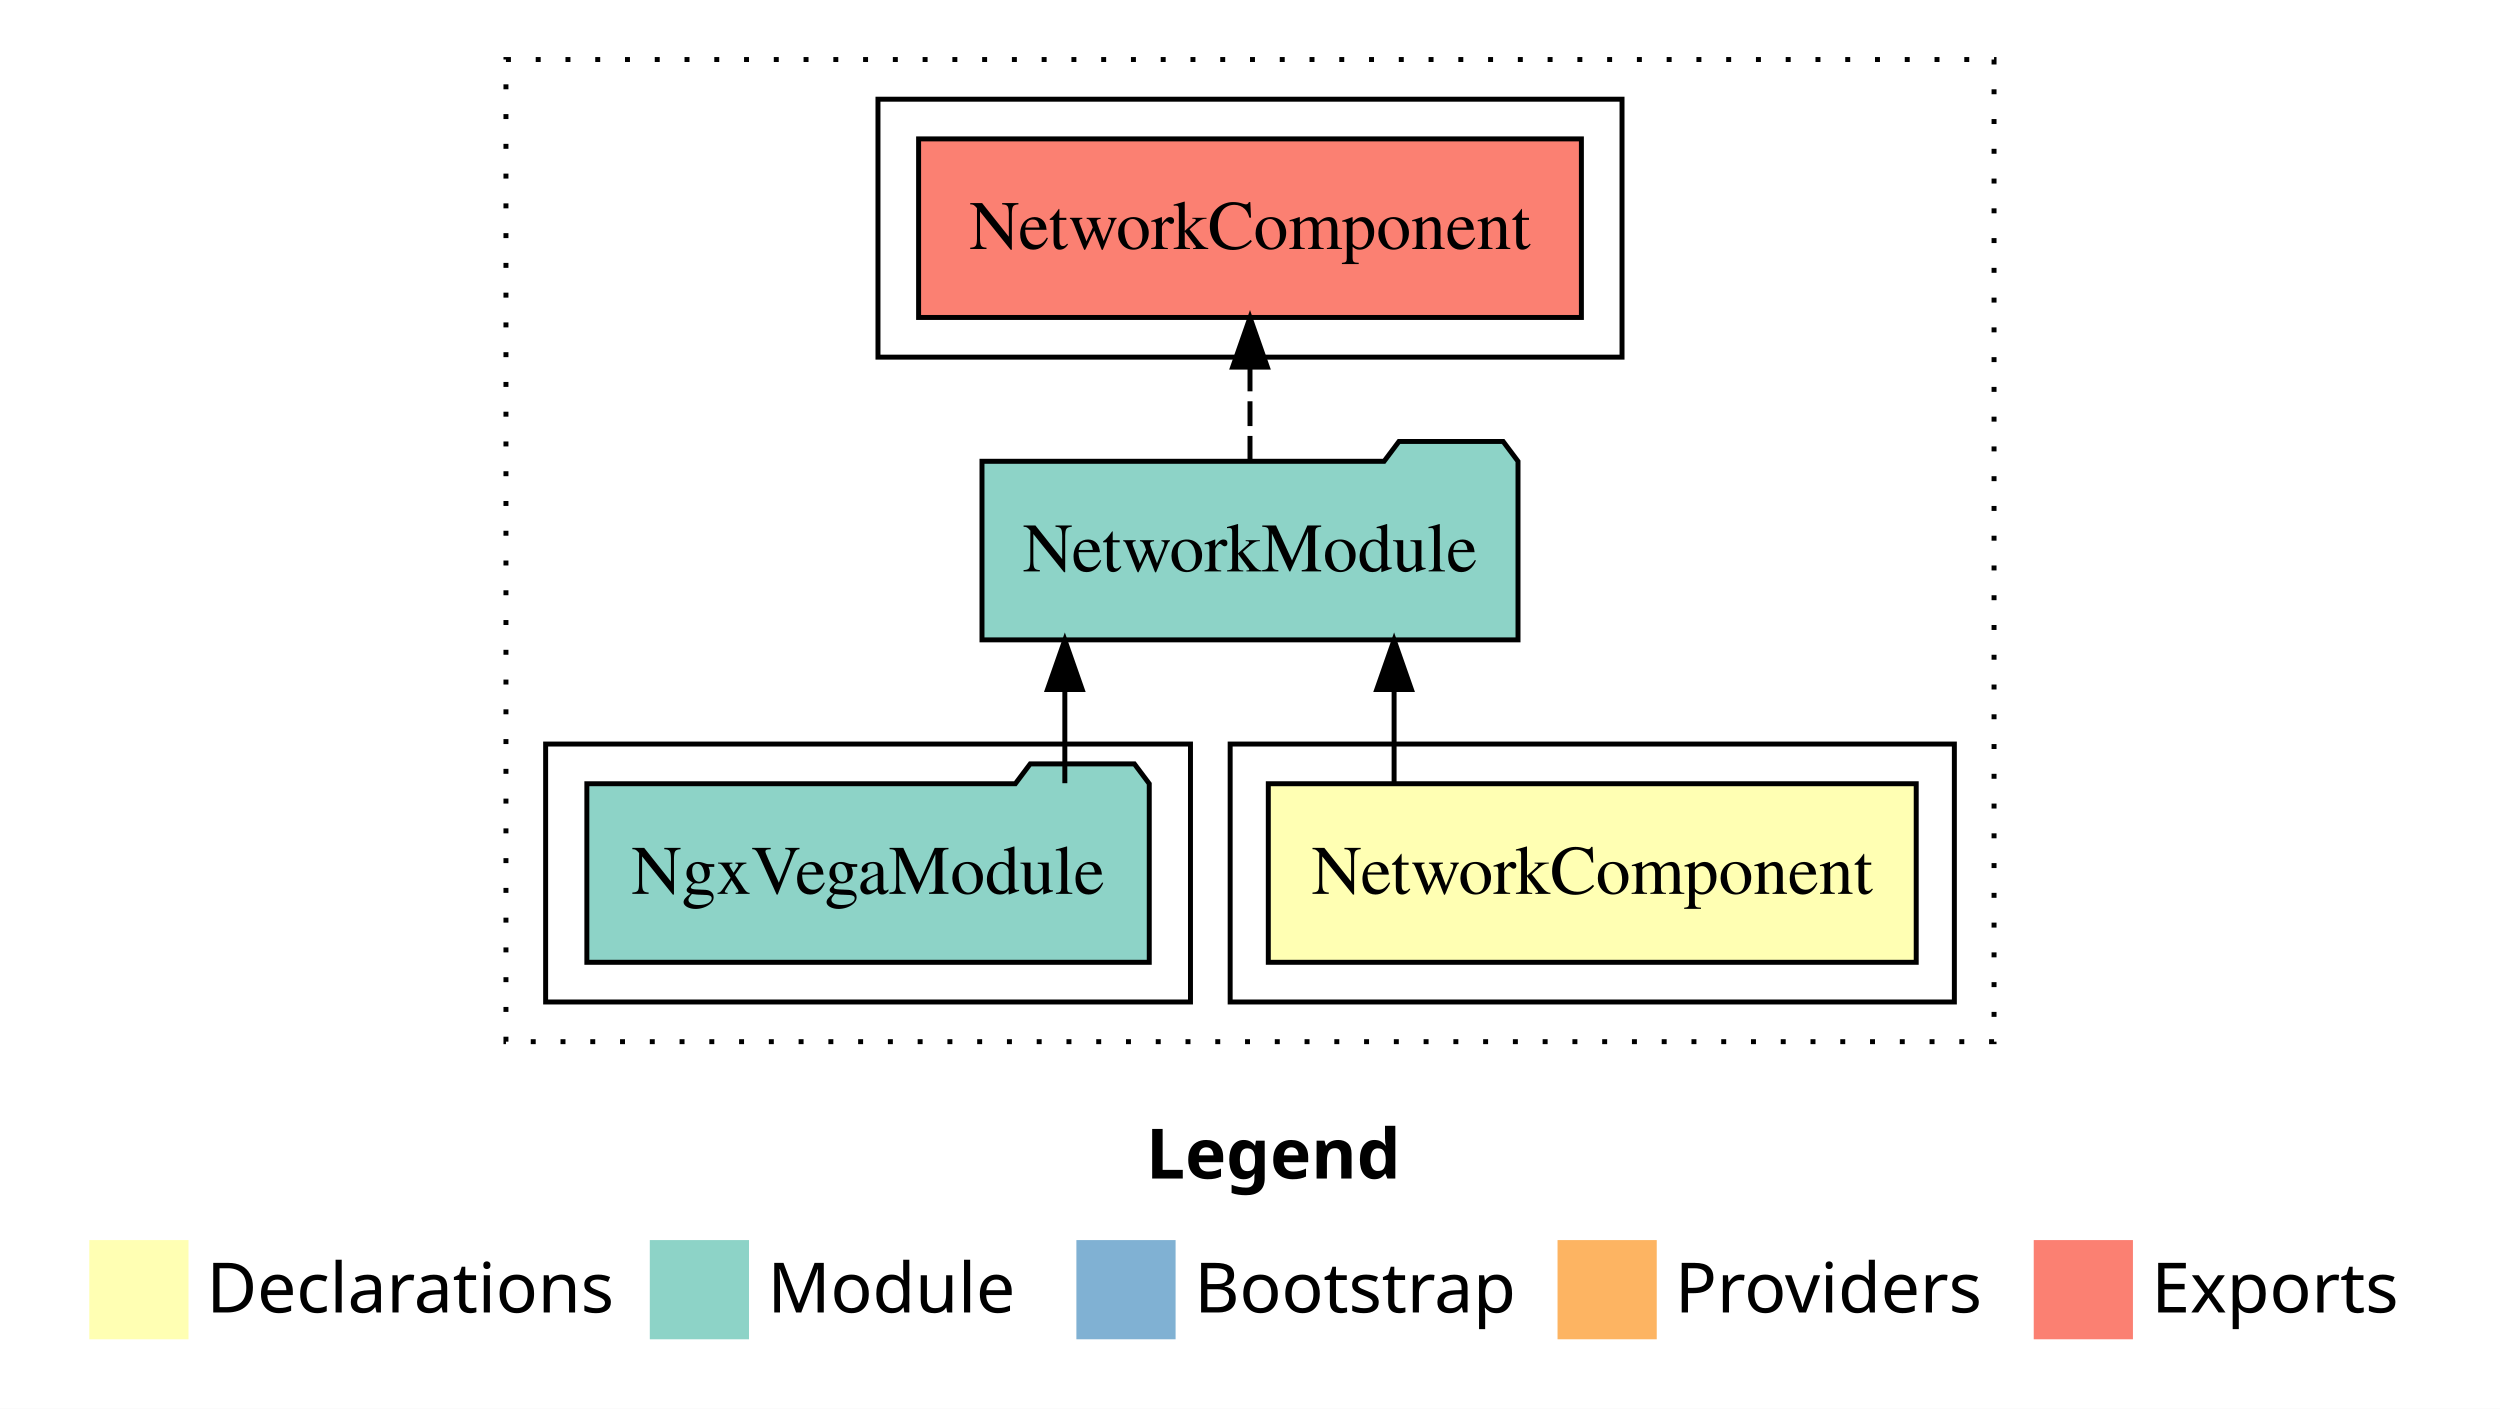
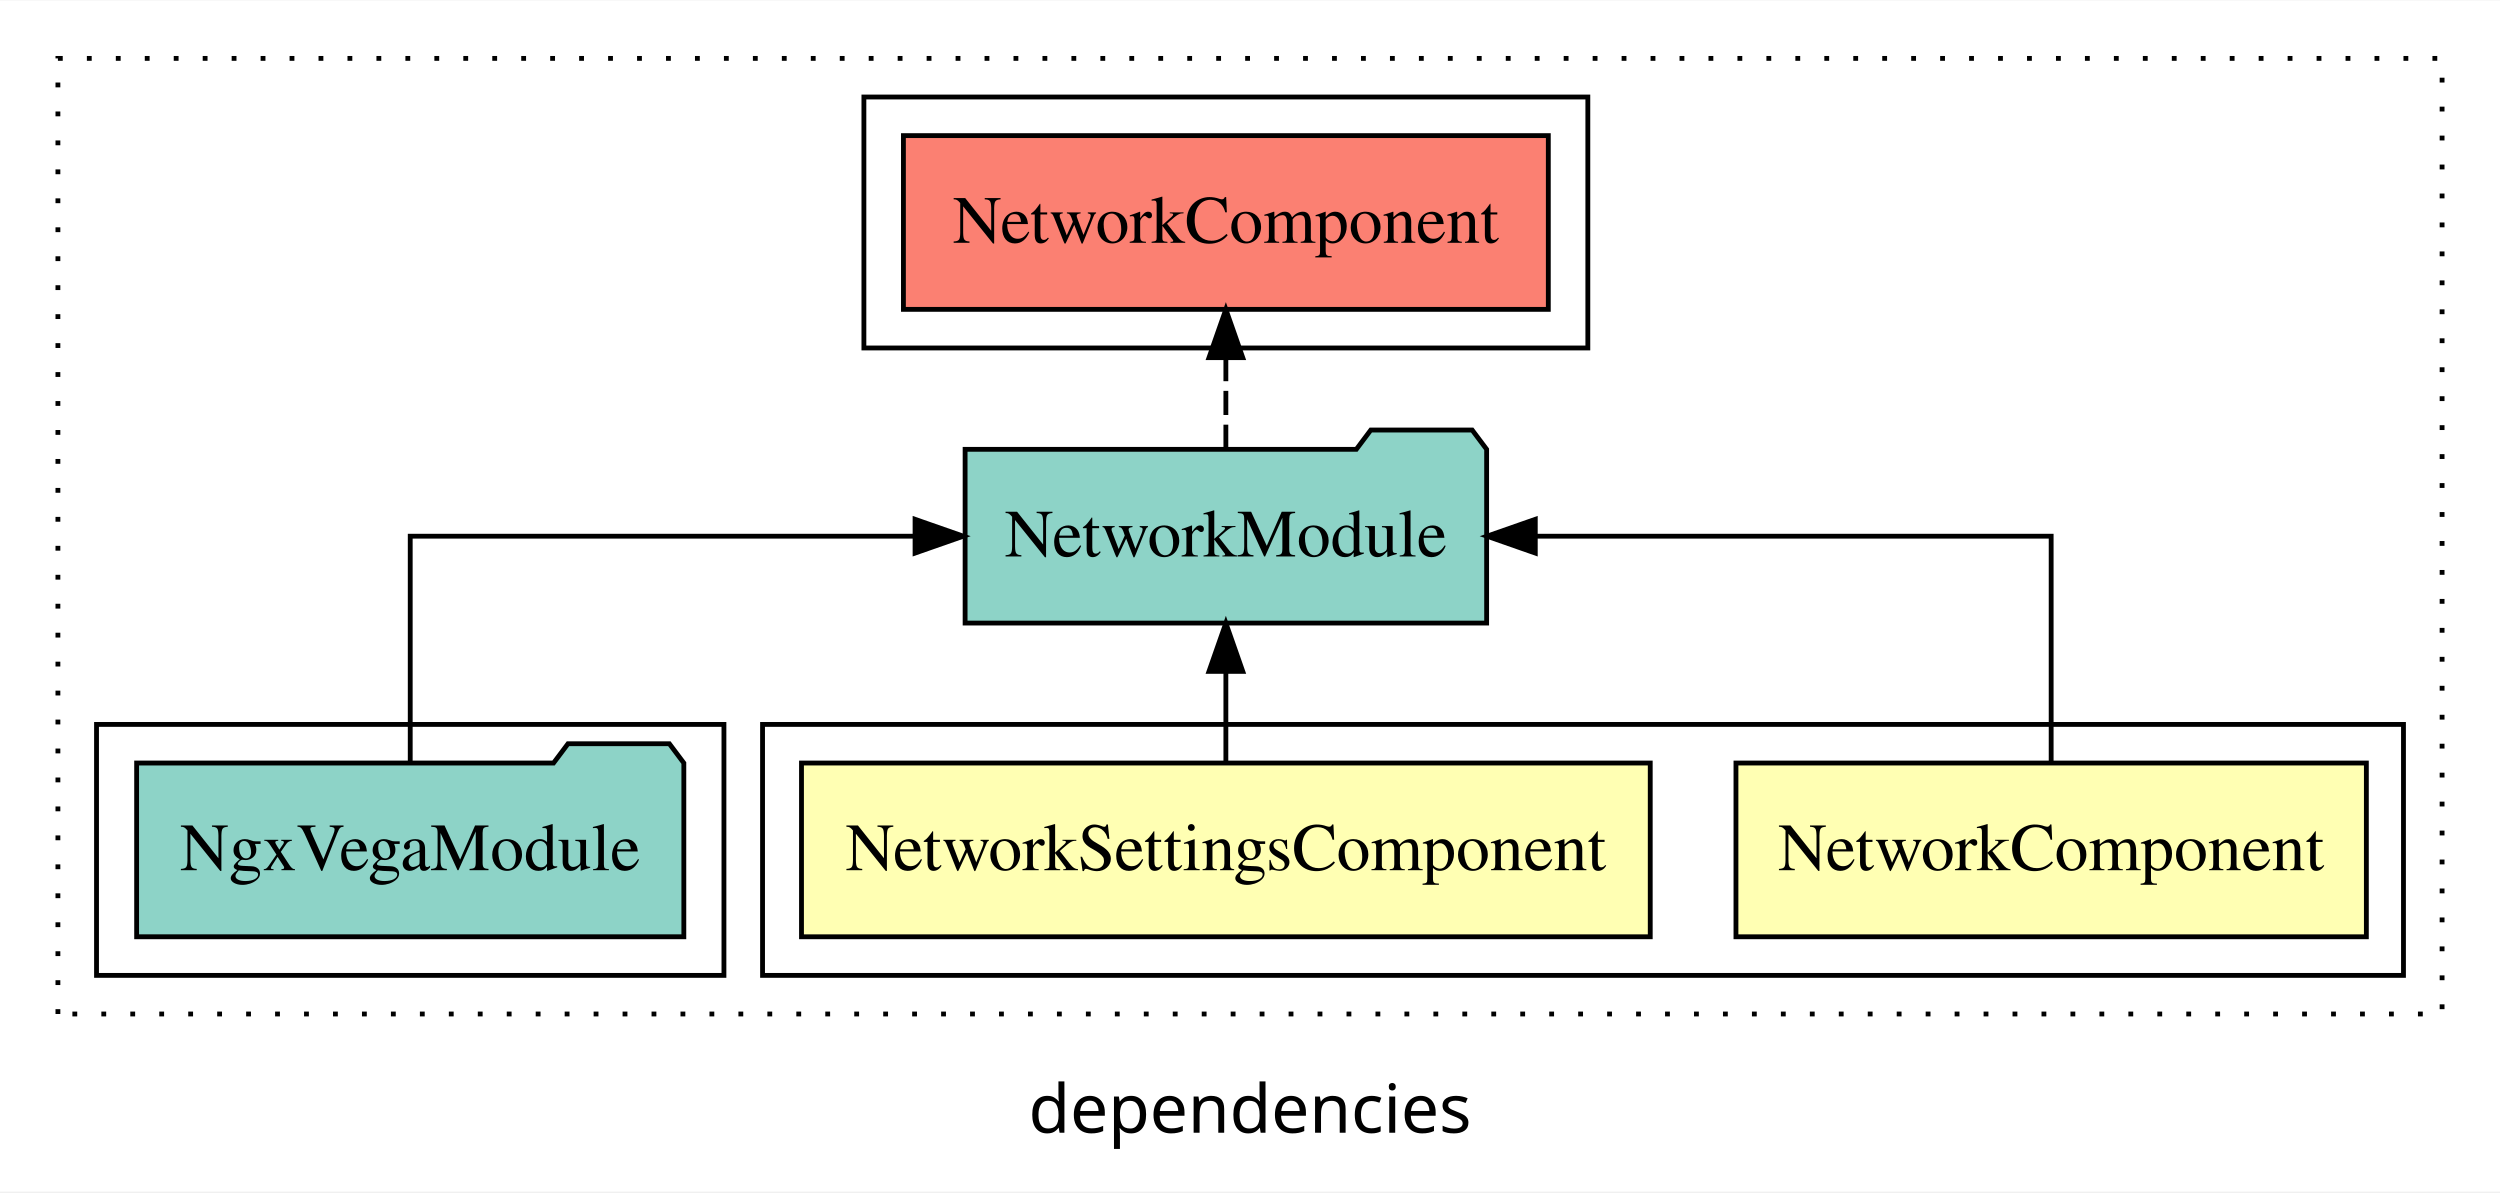
- <svg xmlns="http://www.w3.org/2000/svg" width="504pt" height="284pt" viewBox="0.00 0.00 504.00 284.00">
-   <g id="graph0" class="graph" transform="scale(1 1) rotate(0) translate(4 280)">
-     <polygon fill="white" stroke="transparent" points="-4,4 -4,-280 500,-280 500,4 -4,4" />
-     <text text-anchor="start" x="227.01" y="-42.4" font-family="sans-serif" font-weight="bold" font-size="14.00">Legend</text>
-     <polygon fill="#ffffb3" stroke="transparent" points="14,-10 14,-30 34,-30 34,-10 14,-10" />
-     <text text-anchor="start" x="37.63" y="-15.4" font-family="sans-serif" font-size="14.00">  Declarations</text>
-     <polygon fill="#8dd3c7" stroke="transparent" points="127,-10 127,-30 147,-30 147,-10 127,-10" />
-     <text text-anchor="start" x="150.73" y="-15.4" font-family="sans-serif" font-size="14.00">  Module</text>
-     <polygon fill="#80b1d3" stroke="transparent" points="213,-10 213,-30 233,-30 233,-10 213,-10" />
-     <text text-anchor="start" x="236.78" y="-15.4" font-family="sans-serif" font-size="14.00">  Bootstrap</text>
-     <polygon fill="#fdb462" stroke="transparent" points="310,-10 310,-30 330,-30 330,-10 310,-10" />
-     <text text-anchor="start" x="333.67" y="-15.4" font-family="sans-serif" font-size="14.00">  Providers</text>
-     <polygon fill="#fb8072" stroke="transparent" points="406,-10 406,-30 426,-30 426,-10 406,-10" />
-     <text text-anchor="start" x="429.73" y="-15.4" font-family="sans-serif" font-size="14.00">  Exports</text>
+ <svg xmlns="http://www.w3.org/2000/svg" width="518pt" height="247pt" viewBox="0.00 0.00 518.00 246.80">
+   <g id="graph0" class="graph" transform="scale(1 1) rotate(0) translate(4 242.8)">
+     <polygon fill="white" stroke="transparent" points="-4,4 -4,-242.8 514,-242.8 514,4 -4,4" />
+     <text text-anchor="middle" x="255" y="-8.2" font-family="sans-serif" font-size="14.00">dependencies</text>
    <g id="clust1" class="cluster">
-       <polygon fill="none" stroke="black" stroke-dasharray="1,5" points="98,-70 98,-268 398,-268 398,-70 98,-70" />
+       <polygon fill="none" stroke="black" stroke-dasharray="1,5" points="8,-32.8 8,-230.8 502,-230.8 502,-32.8 8,-32.8" />
+     </g>
+     <g id="clust2" class="cluster">
+       <polygon fill="none" stroke="black" points="154,-40.8 154,-92.8 494,-92.8 494,-40.8 154,-40.8" />
+     </g>
+     <g id="clust6" class="cluster">
+       <polygon fill="none" stroke="black" points="175,-170.8 175,-222.8 325,-222.8 325,-170.8 175,-170.8" />
    </g>
    <g id="clust5" class="cluster">
-       <polygon fill="none" stroke="black" points="173,-208 173,-260 323,-260 323,-208 173,-208" />
-     </g>
-     <g id="clust2" class="cluster">
-       <polygon fill="none" stroke="black" points="244,-78 244,-130 390,-130 390,-78 244,-78" />
-     </g>
-     <g id="clust4" class="cluster">
-       <polygon fill="none" stroke="black" points="106,-78 106,-130 236,-130 236,-78 106,-78" />
+       <polygon fill="none" stroke="black" points="16,-40.8 16,-92.8 146,-92.8 146,-40.8 16,-40.8" />
    </g>
    <g id="node1" class="node">
-       <polygon fill="#ffffb3" stroke="black" points="382.31,-122 251.69,-122 251.69,-86 382.31,-86 382.31,-122" />
-       <text text-anchor="middle" x="317" y="-99.8" font-family="Times,serif" font-size="14.00">NetworkComponent</text>
+       <polygon fill="#ffffb3" stroke="black" points="486.31,-84.8 355.69,-84.8 355.69,-48.8 486.31,-48.8 486.31,-84.8" />
+       <text text-anchor="middle" x="421" y="-62.6" font-family="Times,serif" font-size="14.00">NetworkComponent</text>
+     </g>
+     <g id="node3" class="node">
+       <polygon fill="#8dd3c7" stroke="black" points="304.03,-149.8 301.03,-153.8 280.03,-153.8 277.03,-149.8 195.97,-149.8 195.97,-113.8 304.03,-113.8 304.03,-149.8" />
+       <text text-anchor="middle" x="250" y="-127.6" font-family="Times,serif" font-size="14.00">NetworkModule</text>
+     </g>
+     <g id="edge1" class="edge">
+       <path fill="none" stroke="black" d="M421,-84.91C421,-104.14 421,-131.8 421,-131.8 421,-131.8 314.11,-131.8 314.11,-131.8" />
+       <polygon fill="black" stroke="black" points="314.11,-128.3 304.11,-131.8 314.11,-135.3 314.11,-128.3" />
    </g>
    <g id="node2" class="node">
-       <polygon fill="#8dd3c7" stroke="black" points="302.03,-187 299.03,-191 278.03,-191 275.03,-187 193.97,-187 193.97,-151 302.03,-151 302.03,-187" />
-       <text text-anchor="middle" x="248" y="-164.8" font-family="Times,serif" font-size="14.00">NetworkModule</text>
+       <polygon fill="#ffffb3" stroke="black" points="337.93,-84.8 162.07,-84.8 162.07,-48.8 337.93,-48.8 337.93,-84.8" />
+       <text text-anchor="middle" x="250" y="-62.6" font-family="Times,serif" font-size="14.00">NetworkSettingsComponent</text>
    </g>
-     <g id="edge1" class="edge">
-       <path fill="none" stroke="black" d="M277.05,-122.11C277.05,-122.11 277.05,-140.99 277.05,-140.99" />
-       <polygon fill="black" stroke="black" points="273.55,-140.99 277.05,-150.99 280.55,-140.99 273.55,-140.99" />
+     <g id="edge2" class="edge">
+       <path fill="none" stroke="black" d="M250,-84.91C250,-84.91 250,-103.79 250,-103.79" />
+       <polygon fill="black" stroke="black" points="246.5,-103.79 250,-113.79 253.5,-103.79 246.5,-103.79" />
+     </g>
+     <g id="node5" class="node">
+       <polygon fill="#fb8072" stroke="black" points="316.81,-214.8 183.19,-214.8 183.19,-178.8 316.81,-178.8 316.81,-214.8" />
+       <text text-anchor="middle" x="250" y="-192.6" font-family="Times,serif" font-size="14.00">NetworkComponent </text>
+     </g>
+     <g id="edge4" class="edge">
+       <path fill="none" stroke="black" stroke-dasharray="5,2" d="M250,-149.91C250,-149.91 250,-168.79 250,-168.79" />
+       <polygon fill="black" stroke="black" points="246.5,-168.79 250,-178.79 253.5,-168.79 246.5,-168.79" />
    </g>
    <g id="node4" class="node">
-       <polygon fill="#fb8072" stroke="black" points="314.81,-252 181.19,-252 181.19,-216 314.81,-216 314.81,-252" />
-       <text text-anchor="middle" x="248" y="-229.8" font-family="Times,serif" font-size="14.00">NetworkComponent </text>
+       <polygon fill="#8dd3c7" stroke="black" points="137.69,-84.8 134.69,-88.8 113.69,-88.8 110.69,-84.8 24.31,-84.8 24.31,-48.8 137.69,-48.8 137.69,-84.8" />
+       <text text-anchor="middle" x="81" y="-62.6" font-family="Times,serif" font-size="14.00">NgxVegaModule</text>
    </g>
    <g id="edge3" class="edge">
-       <path fill="none" stroke="black" stroke-dasharray="5,2" d="M248,-187.11C248,-187.11 248,-205.99 248,-205.99" />
-       <polygon fill="black" stroke="black" points="244.5,-205.99 248,-215.99 251.5,-205.99 244.5,-205.99" />
-     </g>
-     <g id="node3" class="node">
-       <polygon fill="#8dd3c7" stroke="black" points="227.69,-122 224.69,-126 203.69,-126 200.69,-122 114.31,-122 114.31,-86 227.69,-86 227.69,-122" />
-       <text text-anchor="middle" x="171" y="-99.8" font-family="Times,serif" font-size="14.00">NgxVegaModule</text>
-     </g>
-     <g id="edge2" class="edge">
-       <path fill="none" stroke="black" d="M210.67,-122.11C210.67,-122.11 210.67,-140.99 210.67,-140.99" />
-       <polygon fill="black" stroke="black" points="207.17,-140.99 210.67,-150.99 214.17,-140.99 207.17,-140.99" />
+       <path fill="none" stroke="black" d="M81,-84.91C81,-104.14 81,-131.8 81,-131.8 81,-131.8 185.6,-131.8 185.6,-131.8" />
+       <polygon fill="black" stroke="black" points="185.6,-135.3 195.6,-131.8 185.6,-128.3 185.6,-135.3" />
    </g>
  </g>
</svg>
